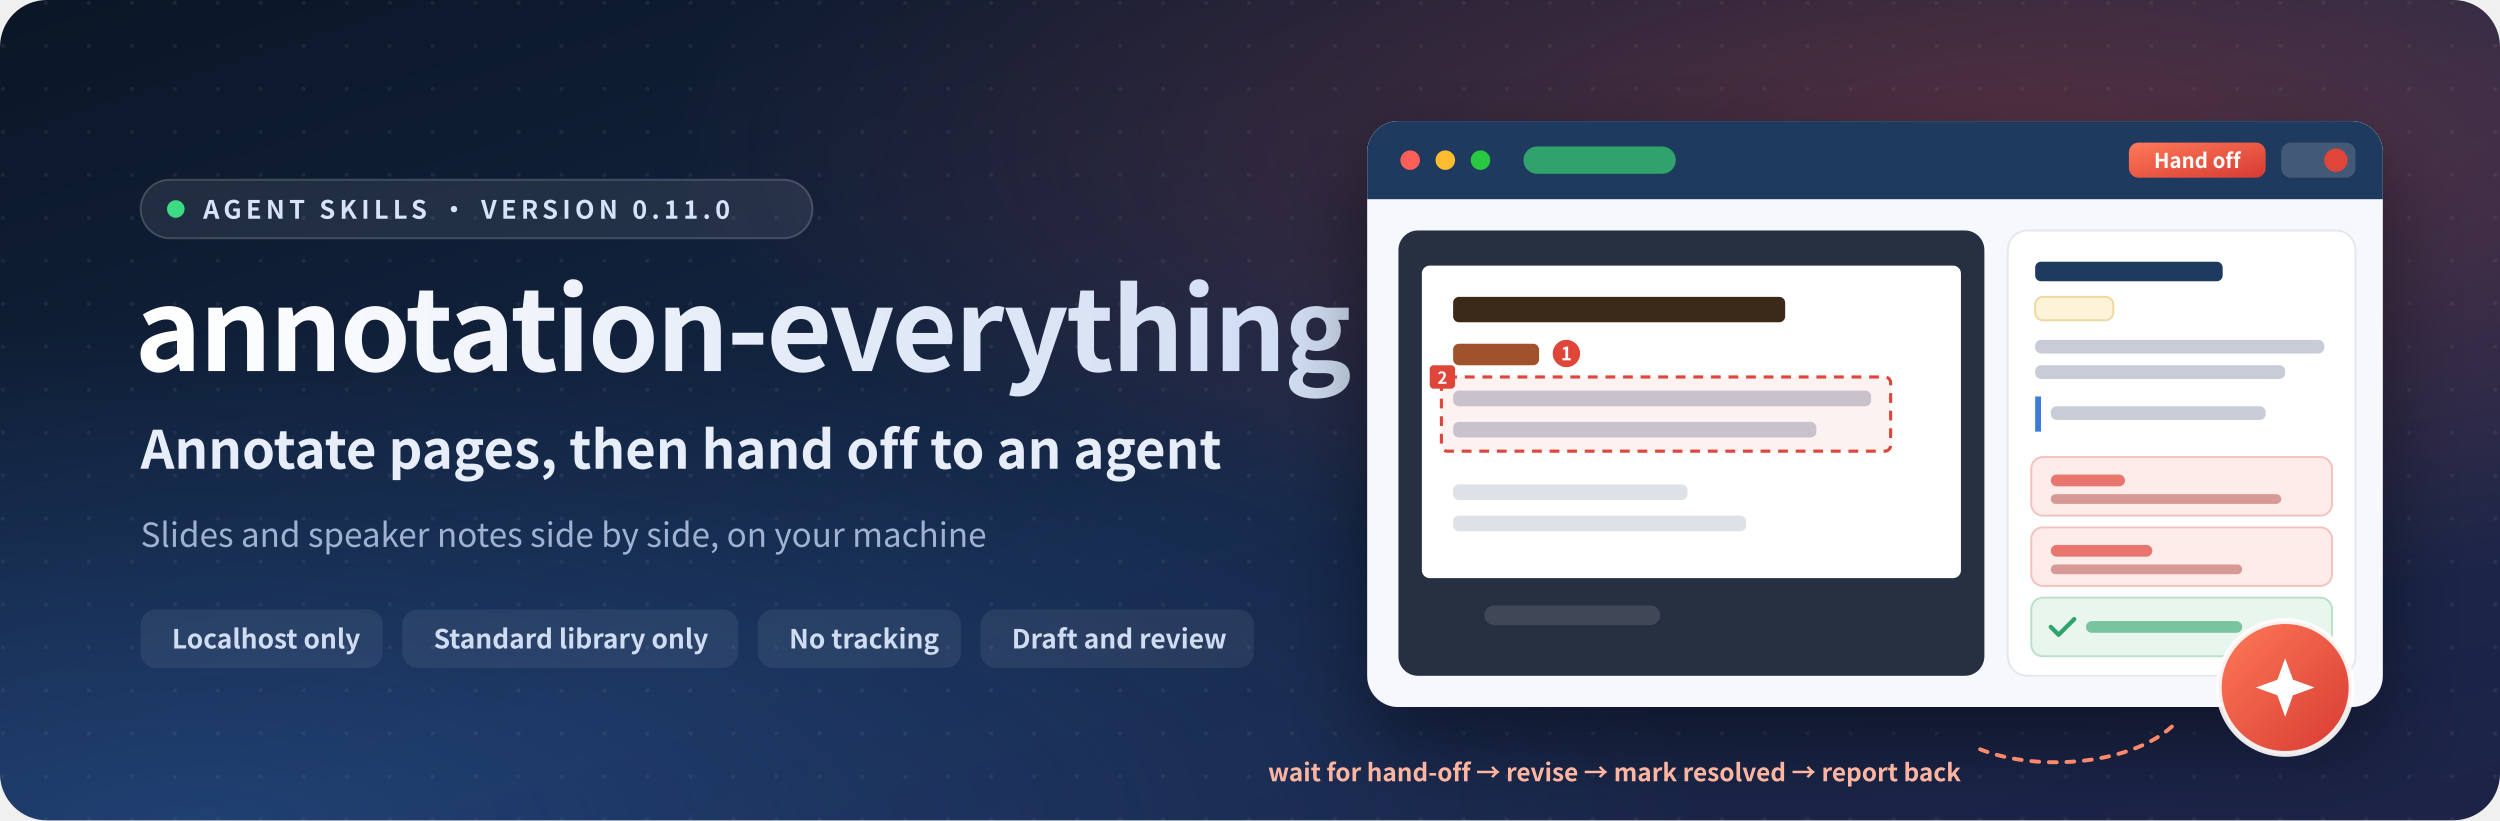
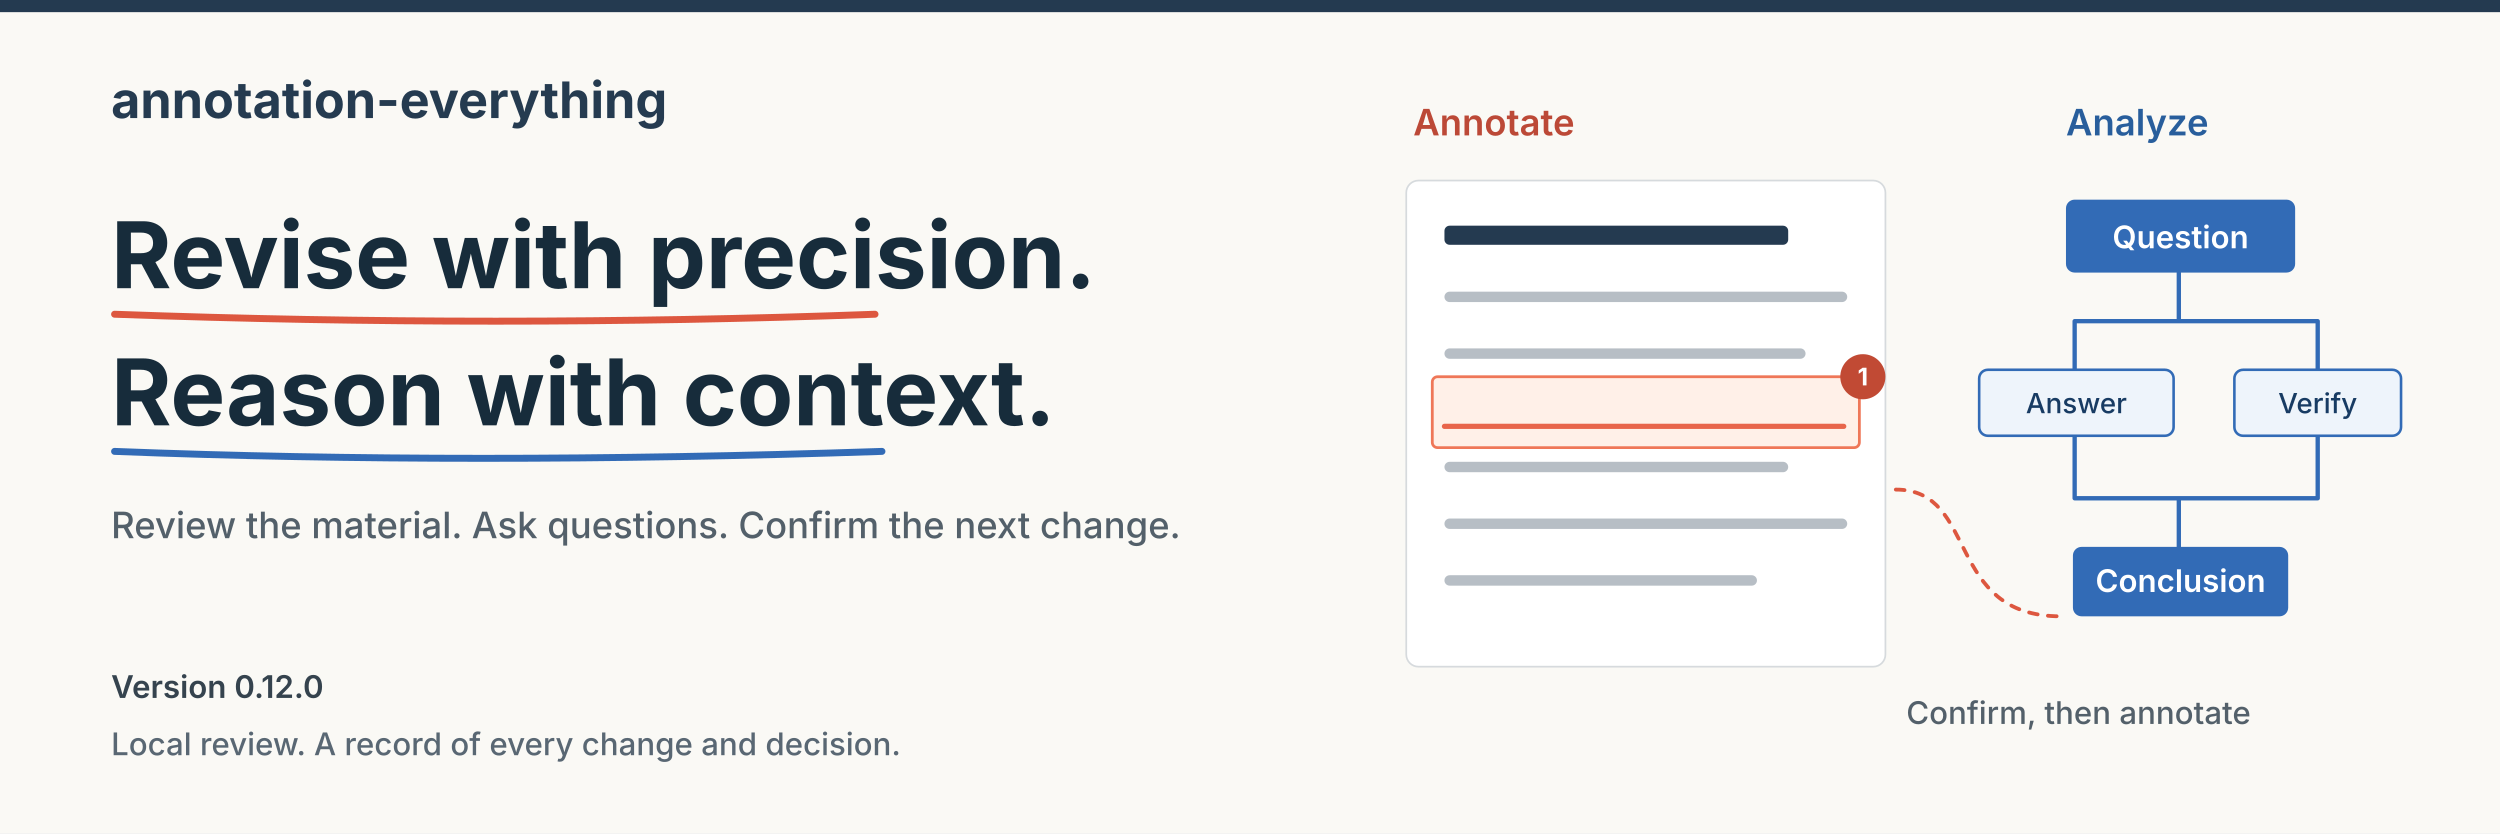
- <svg xmlns="http://www.w3.org/2000/svg" viewBox="0 0 1280 420" width="1280" height="420" role="img" aria-labelledby="t d">
-   <defs>
-     <linearGradient id="bg" x1="0" y1="0" x2="1" y2="1">
-       <stop offset="0" stop-color="#0b1626" />
-       <stop offset="0.55" stop-color="#15294a" />
-       <stop offset="1" stop-color="#1d2347" />
-     </linearGradient>
-     <radialGradient id="glowA" cx="0.82" cy="0.18" r="0.55">
-       <stop offset="0" stop-color="#e0453a" stop-opacity="0.32" />
-       <stop offset="1" stop-color="#e0453a" stop-opacity="0" />
-     </radialGradient>
-     <radialGradient id="glowB" cx="0.08" cy="1" r="0.6">
-       <stop offset="0" stop-color="#3d7bd9" stop-opacity="0.28" />
-       <stop offset="1" stop-color="#3d7bd9" stop-opacity="0" />
-     </radialGradient>
-     <pattern id="dots" width="22" height="22" patternUnits="userSpaceOnUse">
-       <circle cx="1.5" cy="1.5" r="1.1" fill="#ffffff" fill-opacity="0.06" />
-     </pattern>
-     <linearGradient id="title" x1="0" y1="0" x2="1" y2="0">
-       <stop offset="0" stop-color="#ffffff" />
-       <stop offset="1" stop-color="#cfdcf2" />
-     </linearGradient>
-     <linearGradient id="agent" x1="0" y1="0" x2="1" y2="1">
-       <stop offset="0" stop-color="#ff7a59" />
-       <stop offset="1" stop-color="#d63a31" />
-     </linearGradient>
-     <filter id="shadow" x="-20%" y="-20%" width="140%" height="150%">
-       <feDropShadow dx="0" dy="18" stdDeviation="22" flood-color="#000" flood-opacity="0.45" />
-     </filter>
-     <clipPath id="card">
-       <rect x="700" y="62" width="520" height="300" rx="16" />
-     </clipPath>
-   </defs>
-   <rect width="1280" height="420" rx="24" fill="url(#bg)" />
-   <rect width="1280" height="420" rx="24" fill="url(#dots)" />
-   <rect width="1280" height="420" rx="24" fill="url(#glowA)" />
-   <rect width="1280" height="420" rx="24" fill="url(#glowB)" />
-   <g font-family="-apple-system, BlinkMacSystemFont, 'Segoe UI', 'PingFang SC', 'Hiragino Sans GB', 'Microsoft YaHei', 'Noto Sans CJK SC', sans-serif">
-     <g transform="translate(72 0)">
-       <rect x="0" y="92" width="344" height="30" rx="15" fill="#ffffff" fill-opacity="0.08" stroke="#ffffff" stroke-opacity="0.18" />
-       <circle cx="18" cy="107" r="4.5" fill="#3ddc84" />
-       <text x="32" y="112" font-size="13" font-weight="600" letter-spacing="2.2" fill="#d7e3f7">AGENT SKILLS · VERSION 0.11.0</text>
-       <text x="-3" y="190" font-size="58" font-weight="800" letter-spacing="-1.2" fill="url(#title)">annotation-everything</text>
-       <text x="0" y="240" font-size="27" font-weight="600" fill="#e8eef9">Annotate pages, then hand off to an agent</text>
-       <text x="0" y="280" font-size="17" fill="#9fb2d1">Slides and speaker notes side by side, on your machine</text>
-       <g font-size="13.5" font-weight="600" fill="#cfdcf2">
-         <rect x="0" y="312" width="124" height="30" rx="8" fill="#ffffff" fill-opacity="0.07" />
-         <text x="16" y="332">Localhost only</text>
-         <rect x="134" y="312" width="172" height="30" rx="8" fill="#ffffff" fill-opacity="0.07" />
-         <text x="150" y="332">Standard library only</text>
-         <rect x="316" y="312" width="104" height="30" rx="8" fill="#ffffff" fill-opacity="0.07" />
-         <text x="332" y="332">No tracking</text>
-         <rect x="430" y="312" width="140" height="30" rx="8" fill="#ffffff" fill-opacity="0.07" />
-         <text x="446" y="332">Draft and review</text>
-       </g>
+ <svg xmlns="http://www.w3.org/2000/svg" width="1440" height="480" viewBox="0 0 1440 480" role="img" aria-labelledby="title description">
+   <g font-family="'PingFang SC','Hiragino Sans GB','Microsoft YaHei',-apple-system,BlinkMacSystemFont,'Segoe UI',sans-serif">
+     <rect x="0" y="0" width="1440" height="480" rx="0" fill="#faf9f5" stroke="none" stroke-width="1" />
+     <rect x="0" y="0" width="1440" height="7" rx="0" fill="#243a50" stroke="none" stroke-width="1" />
+     <text x="64" y="68" font-size="29" fill="#253b50" font-weight="700">annotation-everything</text>
+     <text x="64" y="166" font-size="53" fill="#172c3b" font-weight="700">Revise with precision.</text>
+     <text x="64" y="245" font-size="53" fill="#172c3b" font-weight="700">Reason with context.</text>
+     <path d="M66 181 Q286 189 504 181" fill="none" stroke="#dd573f" stroke-width="4" stroke-linecap="round" stroke-linejoin="round" />
+     <path d="M66 260 Q270 268 508 260" fill="none" stroke="#326bb6" stroke-width="4" stroke-linecap="round" stroke-linejoin="round" />
+     <text x="64" y="310" font-size="21" fill="#53606a" font-weight="500">Review the material. Ask questions. Confirm the next change.</text>
+     <text x="64" y="402" font-size="18" fill="#35434e" font-weight="600">Version 0.12.0</text>
+     <text x="64" y="435" font-size="18" fill="#596773" font-weight="500">Local review. A record of every change and decision.</text>
+     <text x="814" y="78" font-size="21" fill="#bc4937" font-weight="600">Annotate</text>
+     <text x="1190" y="78" font-size="21" fill="#285e9c" font-weight="600">Analyze</text>
+     <rect x="810" y="104" width="276" height="280" rx="7" fill="#fff" stroke="#d6dadd" stroke-width="1" />
+     <rect x="832" y="130" width="198" height="11" rx="3" fill="#243a50" stroke="none" stroke-width="1" />
+     <rect x="832" y="168.0" width="232" height="6" rx="3" fill="#b7bec5" stroke="none" stroke-width="1" />
+     <rect x="832" y="200.667" width="208" height="6" rx="3" fill="#b7bec5" stroke="none" stroke-width="1" />
+     <rect x="832" y="233.333" width="232" height="6" rx="3" fill="#b7bec5" stroke="none" stroke-width="1" />
+     <rect x="832" y="266.0" width="198" height="6" rx="3" fill="#b7bec5" stroke="none" stroke-width="1" />
+     <rect x="832" y="298.667" width="232" height="6" rx="3" fill="#b7bec5" stroke="none" stroke-width="1" />
+     <rect x="832" y="331.333" width="180" height="6" rx="3" fill="#b7bec5" stroke="none" stroke-width="1" />
+     <rect x="825" y="217.0" width="246" height="40.833" rx="3" fill="#fff0e8" stroke="#ef7758" stroke-width="1.6" />
+     <path d="M832 245.583 L1062 245.583" fill="none" stroke="#e8654b" stroke-width="3" stroke-linecap="round" stroke-linejoin="round" />
+     <circle cx="1073" cy="217.0" r="13" fill="#c14a34" />
+     <text x="1073" y="222.0" font-size="14" fill="#fff" font-weight="700" text-anchor="middle">1</text>
+     <g transform="translate(1175 115) scale(1)">
+       <path d="M80 42 V70 M80 70 H20 V98 M80 70 H160 V98 M20 136 V172 H80 M160 136 V172 H80 V200" fill="none" stroke="#326bb6" stroke-width="2.5" stroke-linecap="round" stroke-linejoin="round" />
+       <rect x="15" y="0" width="132" height="42" rx="5" fill="#326bb6" stroke="none" stroke-width="1" />
+       <text x="81" y="28" font-size="18" fill="#fff" font-weight="600" text-anchor="middle">Question</text>
+       <rect x="-35" y="98" width="112" height="38" rx="5" fill="#eef4fb" stroke="#326bb6" stroke-width="1.5" />
+       <text x="21" y="123" font-size="16" fill="#183b63" font-weight="500" text-anchor="middle">Answer</text>
+       <rect x="112" y="98" width="96" height="38" rx="5" fill="#eef4fb" stroke="#326bb6" stroke-width="1.5" />
+       <text x="160" y="123" font-size="16" fill="#183b63" font-weight="500" text-anchor="middle">Verify</text>
+       <rect x="19" y="200" width="124" height="40" rx="5" fill="#326bb6" stroke="none" stroke-width="1" />
+       <text x="81" y="226" font-size="18" fill="#fff" font-weight="600" text-anchor="middle">Conclusion</text>
    </g>
-     <g filter="url(#shadow)">
-       <rect x="700" y="62" width="520" height="300" rx="16" fill="#f6f8fb" />
-     </g>
-     <g clip-path="url(#card)">
-       <rect x="700" y="62" width="520" height="40" fill="#1f3a5f" />
-       <circle cx="722" cy="82" r="5" fill="#ff5f57" />
-       <circle cx="740" cy="82" r="5" fill="#febc2e" />
-       <circle cx="758" cy="82" r="5" fill="#28c840" />
-       <rect x="780" y="75" width="78" height="14" rx="7" fill="#2fa36b" />
-       <rect x="1090" y="73" width="70" height="18" rx="5" fill="url(#agent)" />
-       <text x="1125" y="86" font-size="10.5" font-weight="700" fill="#fff" text-anchor="middle">Hand off</text>
-       <rect x="1168" y="73" width="38" height="18" rx="5" fill="#ffffff" fill-opacity="0.16" />
-       <circle cx="1196" cy="82" r="6" fill="#e0453a" />
-       <rect x="716" y="118" width="300" height="228" rx="10" fill="#273041" />
-       <rect x="728" y="136" width="276" height="160" rx="4" fill="#ffffff" />
-       <rect x="744" y="152" width="170" height="13" rx="3" fill="#3b2a1a" />
-       <rect x="744" y="176" width="44" height="11" rx="3" fill="#a0522d" />
-       <rect x="744" y="200" width="214" height="8" rx="3" fill="#c7ccd6" />
-       <rect x="744" y="216" width="186" height="8" rx="3" fill="#c7ccd6" />
-       <rect x="738" y="193" width="230" height="38" rx="3" fill="#e0453a" fill-opacity="0.07" stroke="#e0453a" stroke-width="1.6" stroke-dasharray="5 4" />
-       <rect x="732" y="187" width="13" height="12" rx="2" fill="#e0453a" />
-       <text x="738.5" y="196.5" font-size="8.5" font-weight="700" fill="#fff" text-anchor="middle">2</text>
-       <circle cx="802" cy="181" r="8" fill="#e0453a" stroke="#fff" stroke-width="2" />
-       <text x="802" y="184.5" font-size="9.5" font-weight="700" fill="#fff" text-anchor="middle">1</text>
-       <rect x="744" y="248" width="120" height="8" rx="3" fill="#dde1e8" />
-       <rect x="744" y="264" width="150" height="8" rx="3" fill="#dde1e8" />
-       <rect x="760" y="310" width="90" height="10" rx="5" fill="#ffffff" fill-opacity="0.12" />
-       <rect x="1028" y="118" width="178" height="228" rx="10" fill="#ffffff" stroke="#e3e7ee" />
-       <rect x="1042" y="134" width="96" height="10" rx="3" fill="#1f3a5f" />
-       <rect x="1042" y="152" width="40" height="12" rx="4" fill="#fdf3d8" stroke="#ecd9a0" />
-       <rect x="1042" y="174" width="148" height="7" rx="3" fill="#c7ccd6" />
-       <rect x="1042" y="187" width="128" height="7" rx="3" fill="#c7ccd6" />
-       <rect x="1042" y="203" width="3" height="18" fill="#3d7bd9" />
-       <rect x="1050" y="208" width="110" height="7" rx="3" fill="#c7ccd6" />
-       <g>
-         <rect x="1040" y="234" width="154" height="30" rx="6" fill="#fdecea" stroke="#f3c2bd" />
-         <rect x="1050" y="243" width="38" height="6" rx="3" fill="#e0453a" fill-opacity="0.7" />
-         <rect x="1050" y="253" width="118" height="5" rx="2.5" fill="#b8564e" fill-opacity="0.55" />
-         <rect x="1040" y="270" width="154" height="30" rx="6" fill="#fdecea" stroke="#f3c2bd" />
-         <rect x="1050" y="279" width="52" height="6" rx="3" fill="#e0453a" fill-opacity="0.7" />
-         <rect x="1050" y="289" width="98" height="5" rx="2.5" fill="#b8564e" fill-opacity="0.55" />
-         <rect x="1040" y="306" width="154" height="30" rx="6" fill="#e8f6ee" stroke="#b9e1c8" />
-         <path d="M1050 321 l4 4 l8 -8" fill="none" stroke="#2fa36b" stroke-width="2.2" stroke-linecap="round" stroke-linejoin="round" />
-         <rect x="1068" y="318" width="80" height="6" rx="3" fill="#2fa36b" fill-opacity="0.6" />
-       </g>
-     </g>
-     <g transform="translate(1170 352)">
-       <circle r="34" fill="url(#agent)" stroke="#ffffff" stroke-opacity="0.9" stroke-width="3" />
-       <path d="M0 -15 L4 -4 L15 0 L4 4 L0 15 L-4 4 L-15 0 L-4 -4 Z" fill="#fff" />
-     </g>
-     <path d="M1112 372 C 1090 392, 1040 396, 1010 382" fill="none" stroke="#ff8a6b" stroke-width="2" stroke-dasharray="4 5" stroke-linecap="round" />
-     <text x="1004" y="400" font-size="12.5" font-weight="600" fill="#ffb59f" text-anchor="end">wait for hand-off → revise → mark resolved → report back</text>
+     <path d="M1092 282 C1140 282 1120 355 1187 355" fill="none" stroke="#dd573f" stroke-width="2.2" stroke-linecap="round" stroke-linejoin="round" stroke-dasharray="5 6" />
+     <text x="1098" y="417" font-size="18" fill="#53606a" font-weight="500">Confirm, then annotate</text>
  </g>
</svg>
